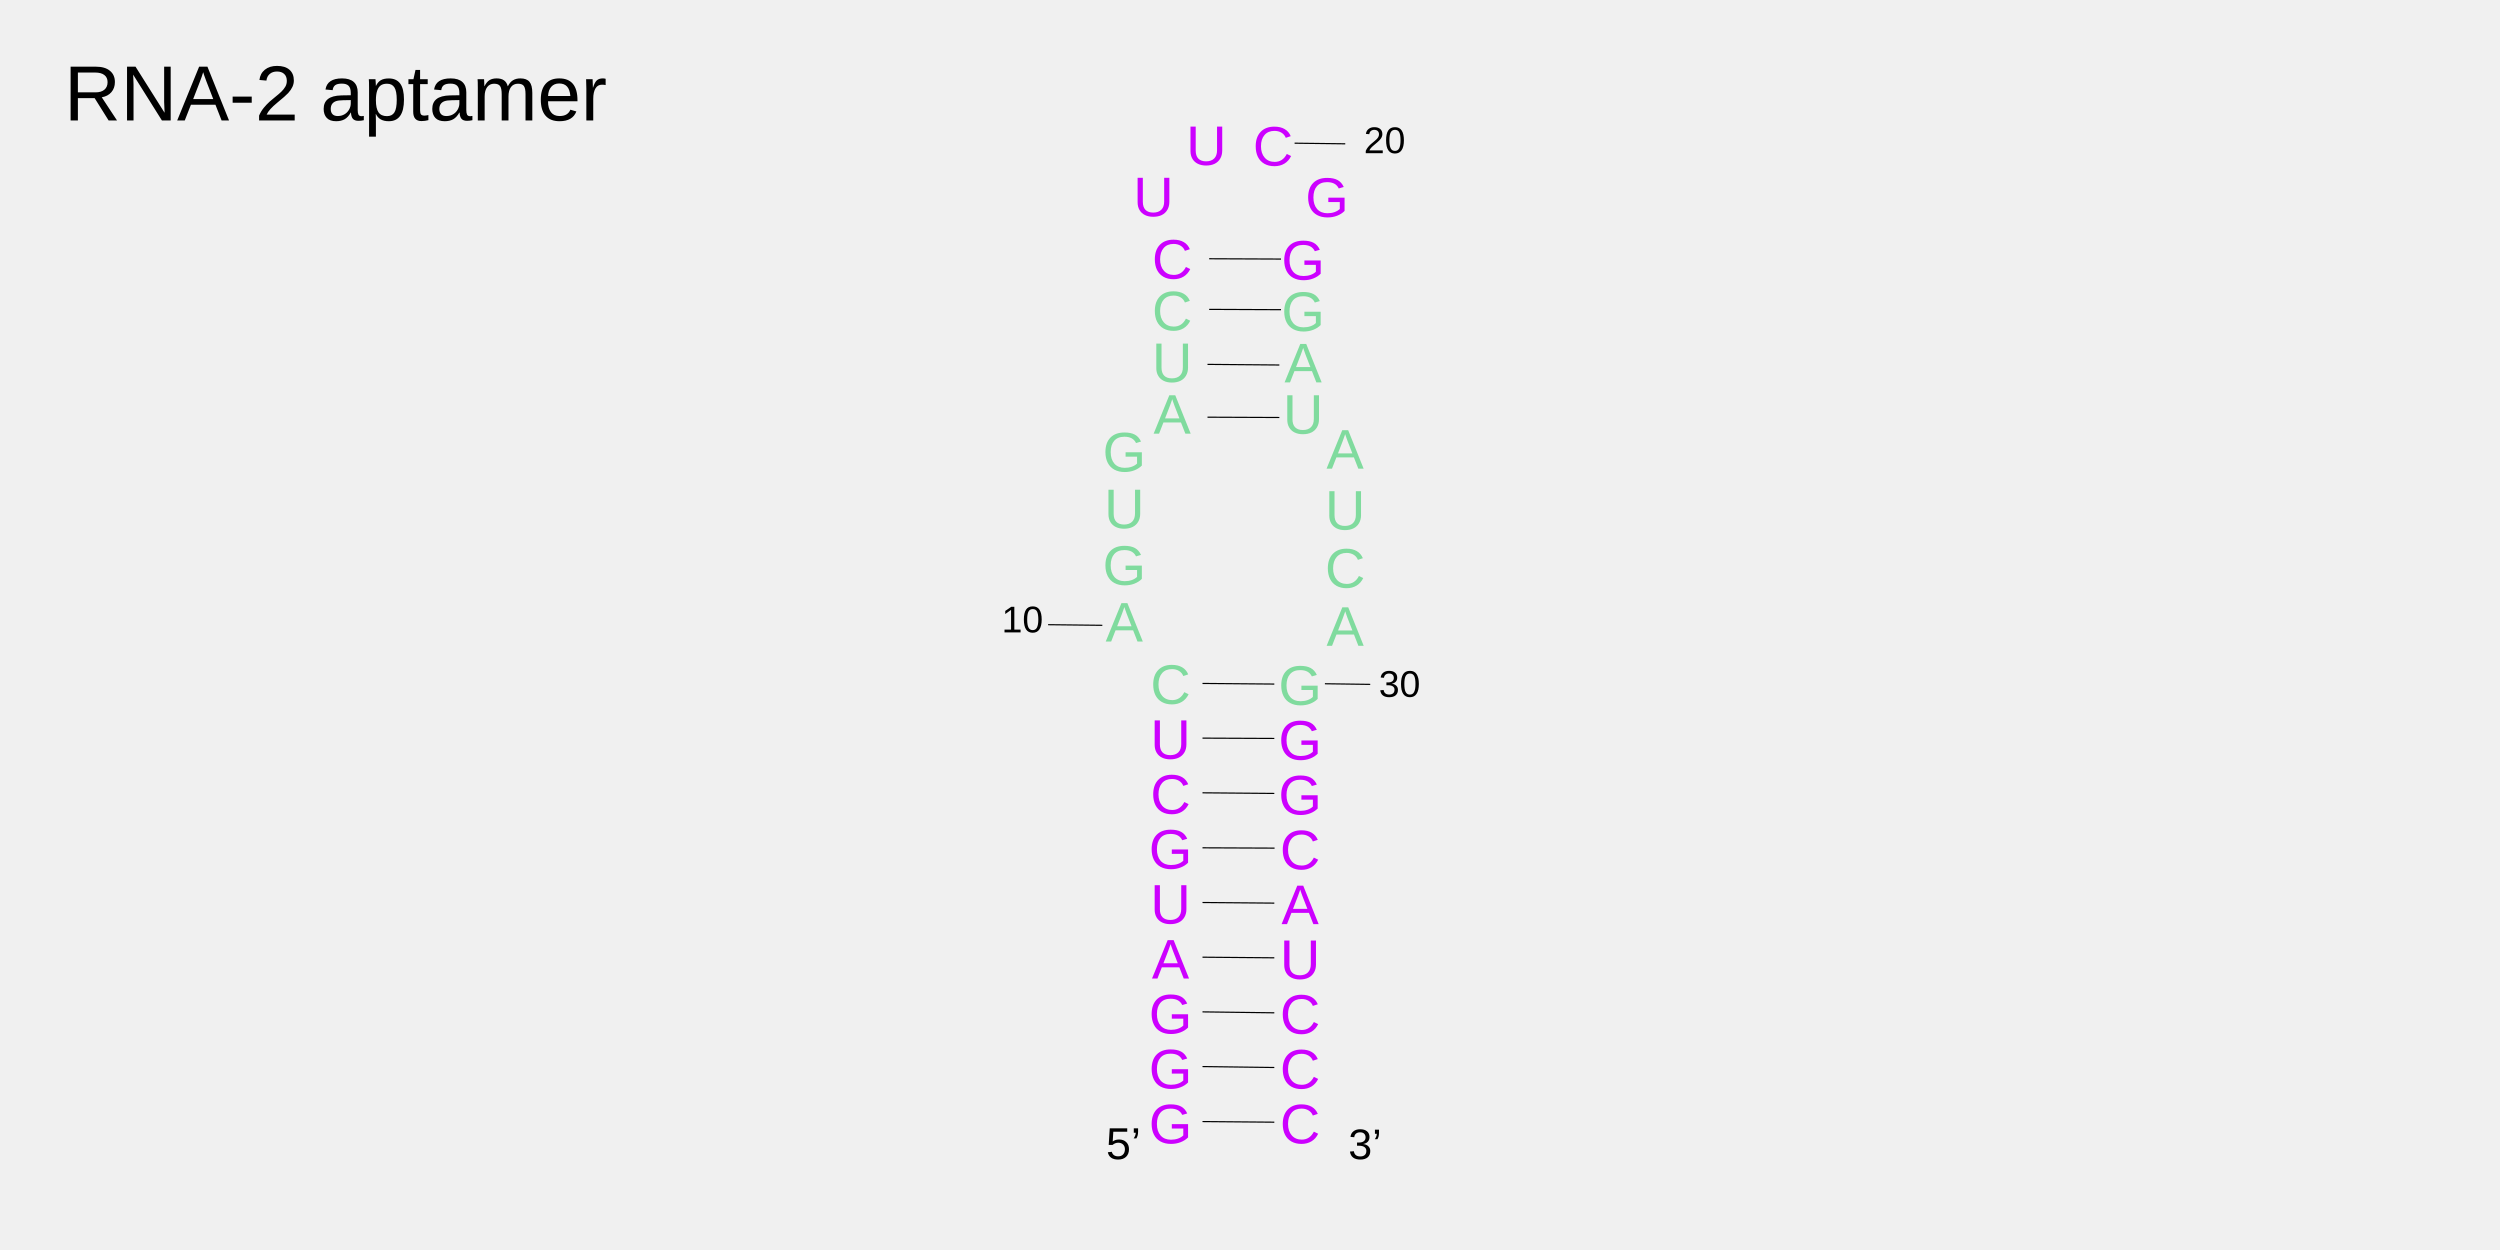
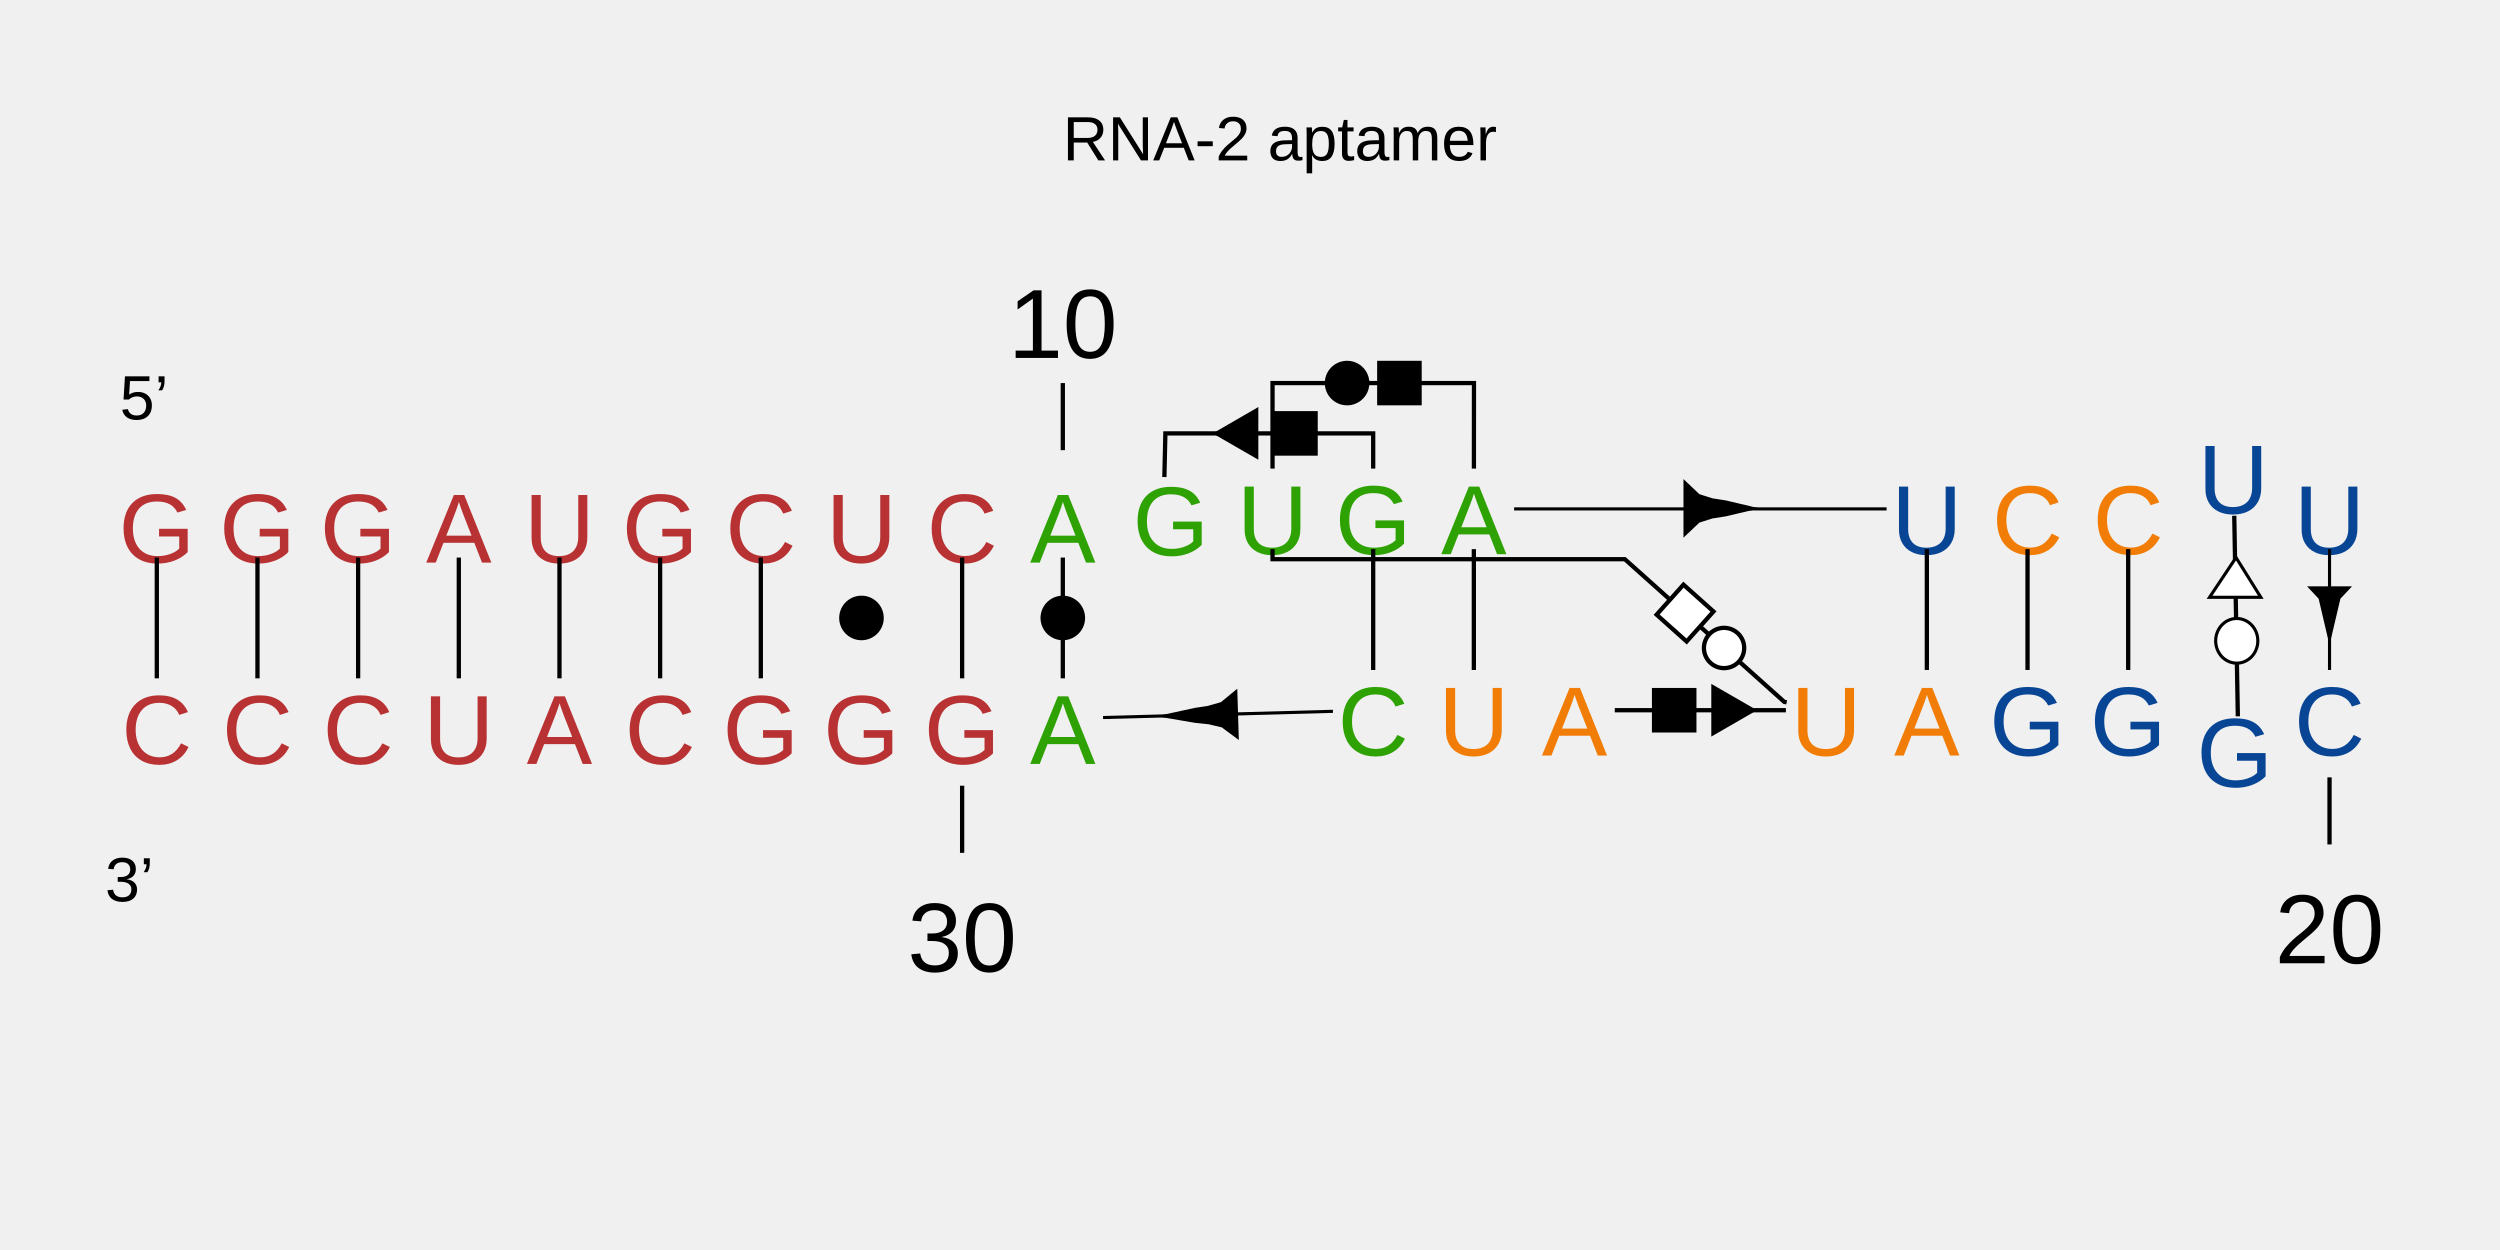
- <svg xmlns="http://www.w3.org/2000/svg" id="图层_1" data-name="图层 1" viewBox="0 0 800 400">
+ <svg xmlns="http://www.w3.org/2000/svg" id="_图层_1" data-name=" 图层 1" viewBox="0 0 800 400">
  <defs>
    <style>
-       .cls-1, .cls-10, .cls-11, .cls-3, .cls-4, .cls-5, .cls-6, .cls-7, .cls-8, .cls-9 {
+       .cls-1, .cls-2, .cls-3, .cls-4, .cls-5, .cls-6, .cls-7 {
+         stroke: #000;
+         stroke-miterlimit: 10.96;
+       }
+ 
+       .cls-8, .cls-9, .cls-10, .cls-11, .cls-12, .cls-13, .cls-14, .cls-15, .cls-16, .cls-17, .cls-18 {
        isolation: isolate;
+       }
+ 
+       .cls-8, .cls-9, .cls-10, .cls-11, .cls-12, .cls-14, .cls-15, .cls-16, .cls-17, .cls-18 {
        font-family: ArialMT, Arial;
      }

-       .cls-1, .cls-11, .cls-3, .cls-4 {
-         font-size: 17.88px;
-       }
- 
-       .cls-1, .cls-3 {
-         fill: #c0f;
-       }
- 
-       .cls-2 {
+       .cls-8, .cls-18 {
+         font-size: 20px;
+       }
+ 
+       .cls-9, .cls-10, .cls-11, .cls-12, .cls-14, .cls-15, .cls-16, .cls-17 {
+         font-size: 31.42px;
+       }
+ 
+       .cls-9, .cls-10, .cls-14 {
+         letter-spacing: -.12em;
+       }
+ 
+       .cls-9, .cls-11 {
+         fill: #2ea103;
+       }
+ 
+       .cls-10, .cls-15, .cls-6 {
+         fill: #f17d07;
+       }
+ 
+       .cls-2, .cls-4, .cls-5, .cls-6 {
+         stroke-width: 1.37px;
+       }
+ 
+       .cls-3, .cls-4 {
+         fill: #fff;
+       }
+ 
+       .cls-14, .cls-17 {
+         fill: #b83233;
+       }
+ 
+       .cls-5, .cls-7 {
        fill: none;
-         stroke: #000;
-         stroke-miterlimit: 3.05;
-         stroke-width: 0.38px;
-       }
- 
-       .cls-11, .cls-3 {
-         letter-spacing: -0.11em;
-       }
- 
-       .cls-11, .cls-4 {
-         fill: #80db9e;
-       }
- 
-       .cls-5 {
-         font-size: 11.92px;
-       }
- 
-       .cls-6 {
-         font-size: 25px;
-       }
- 
-       .cls-7, .cls-8 {
-         font-size: 14.3px;
-       }
- 
-       .cls-8 {
-         letter-spacing: -0.04em;
-       }
- 
-       .cls-10, .cls-9 {
-         font-size: 13.71px;
-       }
- 
-       .cls-10 {
-         letter-spacing: -0.04em;
+       }
+ 
+       .cls-16 {
+         fill: #084595;
+       }
+ 
+       .cls-18 {
+         letter-spacing: -.12em;
      }
    </style>
  </defs>
-   <g id="ID000002">
-     <text class="cls-1" transform="translate(409.58 365.88)">C</text>
+   <g id="topgroup">
+     <g id="ID000000">
+       <g>
+         <g id="ID000002">
+           <g class="cls-13">
+             <text class="cls-17" transform="translate(37.96 180.03)">
+               <tspan x="0" y="0">G</tspan>
+             </text>
+           </g>
+         </g>
+         <g id="ID000003">
+           <g class="cls-13">
+             <text class="cls-17" transform="translate(70.17 180.03)">
+               <tspan x="0" y="0">G</tspan>
+             </text>
+           </g>
+         </g>
+         <g id="ID000004">
+           <g class="cls-13">
+             <text class="cls-17" transform="translate(102.38 180.03)">
+               <tspan x="0" y="0">G</tspan>
+             </text>
+           </g>
+         </g>
+         <g id="ID000005">
+           <g class="cls-13">
+             <text class="cls-14" transform="translate(136.34 180.03)">
+               <tspan x="0" y="0">A</tspan>
+             </text>
+           </g>
+         </g>
+         <g id="ID000006">
+           <g class="cls-13">
+             <text class="cls-17" transform="translate(167.68 180.03)">
+               <tspan x="0" y="0">U</tspan>
+             </text>
+           </g>
+         </g>
+         <g id="ID000007">
+           <g class="cls-13">
+             <text class="cls-17" transform="translate(199.02 180.03)">
+               <tspan x="0" y="0">G</tspan>
+             </text>
+           </g>
+         </g>
+         <g id="ID000008">
+           <g class="cls-13">
+             <text class="cls-17" transform="translate(232.11 180.03)">
+               <tspan x="0" y="0">C</tspan>
+             </text>
+           </g>
+         </g>
+         <g id="ID000009">
+           <g class="cls-13">
+             <text class="cls-17" transform="translate(264.32 180.03)">
+               <tspan x="0" y="0">U</tspan>
+             </text>
+           </g>
+         </g>
+         <g id="ID000010">
+           <g class="cls-13">
+             <text class="cls-17" transform="translate(296.54 180.03)">
+               <tspan x="0" y="0">C</tspan>
+             </text>
+           </g>
+         </g>
+         <g id="ID000011">
+           <g class="cls-13">
+             <text class="cls-9" transform="translate(329.62 180.03)">
+               <tspan x="0" y="0">A</tspan>
+             </text>
+           </g>
+         </g>
+         <g id="ID000012">
+           <line class="cls-5" x1="340.1" y1="144.05" x2="340.1" y2="122.58" />
+         </g>
+         <g id="ID000013">
+           <g class="cls-13">
+             <text class="cls-12" transform="translate(322.62 114.53)">
+               <tspan x="0" y="0">10</tspan>
+             </text>
+           </g>
+         </g>
+         <g id="ID000014">
+           <g class="cls-13">
+             <text class="cls-11" transform="translate(362.45 177.72)">
+               <tspan x="0" y="0">G</tspan>
+             </text>
+           </g>
+         </g>
+         <g id="ID000015">
+           <g class="cls-13">
+             <text class="cls-9" transform="translate(329.62 244.45)">
+               <tspan x="0" y="0">A</tspan>
+             </text>
+           </g>
+         </g>
+         <g id="ID000016">
+           <g class="cls-13">
+             <text class="cls-17" transform="translate(295.66 244.45)">
+               <tspan x="0" y="0">G</tspan>
+             </text>
+           </g>
+         </g>
+         <g id="ID000017">
+           <line class="cls-5" x1="307.88" y1="251.43" x2="307.88" y2="272.91" />
+         </g>
+         <g id="ID000018">
+           <g class="cls-13">
+             <text class="cls-12" transform="translate(290.41 310.92)">
+               <tspan x="0" y="0">30</tspan>
+             </text>
+           </g>
+         </g>
+         <g id="ID000019">
+           <g class="cls-13">
+             <text class="cls-17" transform="translate(263.45 244.45)">
+               <tspan x="0" y="0">G</tspan>
+             </text>
+           </g>
+         </g>
+         <g id="ID000020">
+           <g class="cls-13">
+             <text class="cls-17" transform="translate(231.24 244.45)">
+               <tspan x="0" y="0">G</tspan>
+             </text>
+           </g>
+         </g>
+         <g id="ID000021">
+           <g class="cls-13">
+             <text class="cls-17" transform="translate(199.9 244.45)">
+               <tspan x="0" y="0">C</tspan>
+             </text>
+           </g>
+         </g>
+         <g id="ID000022">
+           <g class="cls-13">
+             <text class="cls-14" transform="translate(168.55 244.45)">
+               <tspan x="0" y="0">A</tspan>
+             </text>
+           </g>
+         </g>
+         <g id="ID000023">
+           <g class="cls-13">
+             <text class="cls-17" transform="translate(135.47 244.45)">
+               <tspan x="0" y="0">U</tspan>
+             </text>
+           </g>
+         </g>
+         <g id="ID000024">
+           <g class="cls-13">
+             <text class="cls-17" transform="translate(103.26 244.45)">
+               <tspan x="0" y="0">C</tspan>
+             </text>
+           </g>
+         </g>
+         <g id="ID000025">
+           <g class="cls-13">
+             <text class="cls-17" transform="translate(71.04 244.45)">
+               <tspan x="0" y="0">C</tspan>
+             </text>
+           </g>
+         </g>
+         <g id="ID000026">
+           <g class="cls-13">
+             <text class="cls-17" transform="translate(38.83 244.45)">
+               <tspan x="0" y="0">C</tspan>
+             </text>
+           </g>
+         </g>
+         <g id="ID000027">
+           <line class="cls-5" x1="50.18" y1="178.42" x2="50.18" y2="217.07" />
+         </g>
+         <g id="ID000028">
+           <line class="cls-5" x1="82.39" y1="178.42" x2="82.39" y2="217.07" />
+         </g>
+         <g id="ID000029">
+           <line class="cls-5" x1="114.6" y1="178.42" x2="114.6" y2="217.07" />
+         </g>
+         <g id="ID000030">
+           <line class="cls-5" x1="146.82" y1="178.42" x2="146.82" y2="217.07" />
+         </g>
+         <g id="ID000031">
+           <line class="cls-5" x1="179.03" y1="178.42" x2="179.03" y2="217.07" />
+         </g>
+         <g id="ID000032">
+           <line class="cls-5" x1="211.24" y1="178.42" x2="211.24" y2="217.07" />
+         </g>
+         <g id="ID000033">
+           <line class="cls-5" x1="243.46" y1="178.42" x2="243.46" y2="217.07" />
+         </g>
+         <g id="ID000034">
+           <polygon class="cls-2" points="275.67 204.19 276.08 204.18 276.48 204.14 276.89 204.07 277.29 203.98 277.68 203.86 278.06 203.73 278.44 203.56 278.8 203.37 279.15 203.16 279.49 202.93 279.81 202.68 280.12 202.41 280.4 202.11 280.67 201.81 280.92 201.48 281.14 201.14 281.35 200.79 281.53 200.42 281.69 200.04 281.82 199.66 281.93 199.26 282.02 198.86 282.07 198.46 282.11 198.05 282.11 197.64 282.09 197.23 282.05 196.83 281.98 196.43 281.88 196.03 281.76 195.64 281.61 195.25 281.44 194.88 281.25 194.52 281.03 194.18 280.8 193.84 280.54 193.52 280.26 193.22 279.96 192.94 279.65 192.68 279.32 192.44 278.98 192.22 278.62 192.02 278.25 191.84 277.87 191.69 277.48 191.56 277.09 191.46 276.69 191.38 276.28 191.33 275.87 191.31 275.47 191.31 275.06 191.33 274.65 191.38 274.25 191.46 273.85 191.56 273.47 191.69 273.09 191.84 272.72 192.02 272.36 192.22 272.02 192.44 271.69 192.68 271.37 192.94 271.08 193.22 270.8 193.52 270.54 193.84 270.31 194.18 270.09 194.52 269.9 194.88 269.73 195.25 269.58 195.64 269.46 196.03 269.36 196.43 269.29 196.83 269.25 197.23 269.23 197.64 269.23 198.05 269.27 198.46 269.32 198.86 269.41 199.26 269.52 199.66 269.65 200.04 269.81 200.42 269.99 200.79 270.19 201.14 270.42 201.48 270.67 201.81 270.94 202.11 271.22 202.41 271.53 202.68 271.85 202.93 272.19 203.16 272.54 203.37 272.9 203.56 273.28 203.73 273.66 203.86 274.05 203.98 274.45 204.07 274.85 204.14 275.26 204.18 275.67 204.19" />
+         </g>
+         <g id="ID000035">
+           <line class="cls-5" x1="307.88" y1="178.42" x2="307.88" y2="217.07" />
+         </g>
+         <g id="ID000036">
+           <line class="cls-5" x1="340.1" y1="178.42" x2="340.1" y2="217.07" />
+         </g>
+         <g id="ID000037">
+           <polygon class="cls-2" points="340.1 204.19 340.51 204.18 340.91 204.14 341.31 204.07 341.71 203.98 342.11 203.86 342.49 203.73 342.87 203.56 343.23 203.37 343.58 203.16 343.92 202.93 344.24 202.68 344.54 202.41 344.83 202.11 345.1 201.81 345.34 201.48 345.57 201.14 345.77 200.79 345.96 200.42 346.11 200.04 346.25 199.66 346.36 199.26 346.44 198.86 346.5 198.46 346.53 198.05 346.54 197.64 346.52 197.23 346.47 196.83 346.4 196.43 346.3 196.03 346.18 195.64 346.04 195.25 345.87 194.88 345.68 194.52 345.46 194.18 345.22 193.84 344.97 193.52 344.69 193.22 344.39 192.94 344.08 192.68 343.75 192.44 343.41 192.22 343.05 192.02 342.68 191.84 342.3 191.69 341.91 191.56 341.51 191.46 341.11 191.38 340.71 191.33 340.3 191.31 339.89 191.31 339.48 191.33 339.08 191.38 338.68 191.46 338.28 191.56 337.89 191.69 337.51 191.84 337.14 192.02 336.79 192.22 336.44 192.44 336.11 192.68 335.8 192.94 335.51 193.22 335.23 193.52 334.97 193.84 334.73 194.18 334.52 194.52 334.32 194.88 334.15 195.25 334.01 195.64 333.89 196.03 333.79 196.43 333.72 196.83 333.67 197.23 333.65 197.64 333.66 198.05 333.69 198.46 333.75 198.86 333.84 199.26 333.94 199.66 334.08 200.04 334.24 200.42 334.42 200.79 334.62 201.14 334.85 201.48 335.09 201.81 335.36 202.11 335.65 202.41 335.95 202.68 336.28 202.93 336.61 203.16 336.96 203.37 337.33 203.56 337.7 203.73 338.09 203.86 338.48 203.98 338.88 204.07 339.28 204.14 339.69 204.18 340.1 204.19" />
+         </g>
+         <g id="ID000038">
+           <polyline class="cls-5" points="372.6 152.65 372.92 138.69 439.42 138.69 439.42 149.96" />
+         </g>
+         <g id="ID000039">
+           <polygon class="cls-2" points="389.43 138.69 401.98 145.93 401.98 131.44 389.43 138.69" />
+         </g>
+         <g id="ID000040">
+           <polygon class="cls-2" points="420.99 132.24 408.1 132.24 408.1 145.13 420.99 145.13 420.99 132.24" />
+         </g>
+         <g id="ID000041">
+           <line class="cls-7" x1="426.54" y1="227.62" x2="352.98" y2="229.61" />
+         </g>
+         <g id="ID000042">
+           <polygon class="cls-2" points="395.7 235.41 391.23 232.11 386.83 231.08 382.44 230.62 373.66 229.12 382.34 227.22 386.69 226.55 391.02 225.31 395.28 221.81 395.7 235.41" />
+         </g>
+         <g id="ID000044">
+           <g class="cls-13">
+             <text class="cls-11" transform="translate(395.86 177.34)">
+               <tspan x="0" y="0">U</tspan>
+             </text>
+           </g>
+         </g>
+         <g id="ID000045">
+           <g class="cls-13">
+             <text class="cls-11" transform="translate(427.2 177.34)">
+               <tspan x="0" y="0">G</tspan>
+             </text>
+           </g>
+         </g>
+         <g id="ID000046">
+           <g class="cls-13">
+             <text class="cls-9" transform="translate(461.15 177.34)">
+               <tspan x="0" y="0">A</tspan>
+             </text>
+           </g>
+         </g>
+         <g id="ID000047">
+           <g class="cls-13">
+             <text class="cls-10" transform="translate(493.37 241.77)">
+               <tspan x="0" y="0">A</tspan>
+             </text>
+           </g>
+         </g>
+         <g id="ID000048">
+           <g class="cls-13">
+             <text class="cls-15" transform="translate(460.29 241.77)">
+               <tspan x="0" y="0">U</tspan>
+             </text>
+           </g>
+         </g>
+         <g id="ID000049">
+           <g class="cls-13">
+             <text class="cls-11" transform="translate(428.07 241.77)">
+               <tspan x="0" y="0">C</tspan>
+             </text>
+           </g>
+         </g>
+         <g id="ID000050">
+           <polyline class="cls-5" points="407.21 175.73 407.21 178.95 519.95 178.95 570.96 224.59 571.74 224.75" />
+         </g>
+         <g id="ID000051">
+           <polygon class="cls-4" points="530.12 196.69 539.72 205.28 548.31 195.68 538.71 187.09 530.12 196.69" />
+         </g>
+         <g id="ID000052">
+           <polygon class="cls-4" points="556.5 211.65 556.76 211.34 557 211.01 557.22 210.67 557.42 210.31 557.6 209.94 557.75 209.56 557.88 209.17 557.98 208.77 558.06 208.37 558.11 207.97 558.14 207.56 558.14 207.15 558.11 206.74 558.06 206.34 557.98 205.94 557.88 205.54 557.75 205.15 557.6 204.77 557.42 204.4 557.22 204.05 557 203.7 556.76 203.37 556.5 203.06 556.22 202.76 555.92 202.49 555.6 202.23 555.27 201.99 554.92 201.78 554.56 201.58 554.19 201.41 553.81 201.27 553.41 201.15 553.02 201.05 552.61 200.98 552.21 200.93 551.8 200.91 551.39 200.92 550.98 200.95 550.58 201.01 550.18 201.1 549.79 201.2 549.4 201.34 549.02 201.49 548.65 201.68 548.3 201.88 547.96 202.11 547.63 202.35 547.33 202.62 547.03 202.91 546.76 203.21 546.51 203.53 546.28 203.87 546.07 204.22 545.88 204.59 545.72 204.96 545.58 205.35 545.46 205.74 545.37 206.14 545.31 206.54 545.27 206.95 545.25 207.35 545.27 207.77 545.31 208.17 545.37 208.57 545.46 208.97 545.58 209.37 545.72 209.75 545.88 210.12 546.07 210.49 546.28 210.84 546.51 211.17 546.76 211.5 547.03 211.8 547.33 212.09 547.63 212.36 547.96 212.6 548.3 212.83 548.65 213.03 549.02 213.22 549.4 213.37 549.78 213.51 550.18 213.62 550.58 213.7 550.98 213.76 551.39 213.79 551.8 213.8 552.21 213.78 552.61 213.73 553.02 213.66 553.41 213.56 553.8 213.44 554.19 213.3 554.56 213.13 554.92 212.94 555.26 212.72 555.6 212.48 555.92 212.23 556.22 211.95 556.5 211.65" />
+         </g>
+         <g id="ID000053">
+           <polyline class="cls-5" points="407.21 149.96 407.21 122.58 471.67 122.58 471.65 149.96" />
+         </g>
+         <g id="ID000054">
+           <polygon class="cls-2" points="424.62 122.58 424.63 122.99 424.67 123.4 424.74 123.8 424.83 124.2 424.94 124.59 425.08 124.98 425.25 125.35 425.43 125.71 425.64 126.06 425.88 126.4 426.13 126.72 426.4 127.03 426.69 127.31 427 127.58 427.33 127.83 427.67 128.05 428.02 128.26 428.39 128.44 428.76 128.6 429.15 128.73 429.55 128.84 429.95 128.92 430.35 128.98 430.76 129.01 431.17 129.02 431.58 129 431.98 128.96 432.38 128.89 432.78 128.79 433.17 128.67 433.55 128.52 433.93 128.35 434.29 128.16 434.63 127.94 434.97 127.71 435.28 127.45 435.58 127.17 435.87 126.88 436.13 126.56 436.37 126.23 436.59 125.89 436.79 125.53 436.97 125.16 437.12 124.78 437.25 124.4 437.35 124 437.43 123.6 437.48 123.19 437.5 122.79 437.5 122.38 437.48 121.97 437.43 121.56 437.35 121.16 437.25 120.76 437.12 120.38 436.97 120 436.79 119.63 436.59 119.27 436.37 118.93 436.13 118.6 435.87 118.28 435.58 117.99 435.28 117.71 434.97 117.45 434.63 117.22 434.29 117 433.93 116.81 433.55 116.64 433.17 116.49 432.78 116.37 432.38 116.27 431.98 116.2 431.58 116.16 431.17 116.14 430.76 116.15 430.35 116.18 429.95 116.24 429.55 116.32 429.15 116.43 428.76 116.56 428.39 116.72 428.02 116.9 427.67 117.11 427.33 117.33 427 117.58 426.69 117.85 426.4 118.13 426.13 118.44 425.88 118.76 425.64 119.1 425.43 119.45 425.25 119.81 425.08 120.19 424.94 120.57 424.83 120.96 424.74 121.36 424.67 121.76 424.63 122.17 424.62 122.58" />
+         </g>
+         <g id="ID000055">
+           <polygon class="cls-2" points="454.26 116.14 441.37 116.14 441.37 129.02 454.26 129.02 454.26 116.14" />
+         </g>
+         <g id="ID000056">
+           <line class="cls-5" x1="439.42" y1="175.73" x2="439.42" y2="214.39" />
+         </g>
+         <g id="ID000057">
+           <line class="cls-7" x1="484.52" y1="162.85" x2="603.71" y2="162.85" />
+         </g>
+         <g id="ID000058">
+           <polygon class="cls-1" points="539.21 154.47 543.54 158.58 547.87 159.95 552.2 160.63 560.86 162.68 552.2 164.74 547.87 165.42 543.54 166.79 539.21 170.9 539.21 154.47" />
+         </g>
+         <g id="ID000059">
+           <line class="cls-5" x1="471.63" y1="175.73" x2="471.63" y2="214.39" />
+         </g>
+         <g id="ID000060">
+           <line class="cls-6" x1="571.49" y1="227.27" x2="516.73" y2="227.27" />
+         </g>
+         <g id="ID000061">
+           <polygon class="cls-2" points="560.86 227.27 548.3 220.03 548.3 234.52 560.86 227.27" />
+         </g>
+         <g id="ID000062">
+           <polygon class="cls-2" points="529.3 233.72 542.18 233.72 542.18 220.83 529.3 220.83 529.3 233.72" />
+         </g>
+         <g id="ID000064">
+           <g class="cls-13">
+             <text class="cls-16" transform="translate(605.25 177.34)">
+               <tspan x="0" y="0">U</tspan>
+             </text>
+           </g>
+         </g>
+         <g id="ID000065">
+           <g class="cls-13">
+             <text class="cls-15" transform="translate(637.46 177.34)">
+               <tspan x="0" y="0">C</tspan>
+             </text>
+           </g>
+         </g>
+         <g id="ID000066">
+           <g class="cls-13">
+             <text class="cls-15" transform="translate(669.67 177.34)">
+               <tspan x="0" y="0">C</tspan>
+             </text>
+           </g>
+         </g>
+         <g id="ID000067">
+           <g class="cls-13">
+             <text class="cls-16" transform="translate(703.32 164.34)">
+               <tspan x="0" y="0">U</tspan>
+             </text>
+           </g>
+         </g>
+         <g id="ID000068">
+           <g class="cls-13">
+             <text class="cls-16" transform="translate(734.1 177.34)">
+               <tspan x="0" y="0">U</tspan>
+             </text>
+           </g>
+         </g>
+         <g id="ID000069">
+           <g class="cls-13">
+             <text class="cls-16" transform="translate(734.1 241.77)">
+               <tspan x="0" y="0">C</tspan>
+             </text>
+           </g>
+         </g>
+         <g id="ID000070">
+           <line class="cls-5" x1="745.45" y1="248.75" x2="745.45" y2="270.22" />
+         </g>
+         <g id="ID000071">
+           <g class="cls-13">
+             <text class="cls-12" transform="translate(727.97 308.24)">
+               <tspan x="0" y="0">20</tspan>
+             </text>
+           </g>
+         </g>
+         <g id="ID000072">
+           <g class="cls-13">
+             <text class="cls-16" transform="translate(702.9 251.79)">
+               <tspan x="0" y="0">G</tspan>
+             </text>
+           </g>
+         </g>
+         <g id="ID000073">
+           <g class="cls-13">
+             <text class="cls-16" transform="translate(668.8 241.77)">
+               <tspan x="0" y="0">G</tspan>
+             </text>
+           </g>
+         </g>
+         <g id="ID000074">
+           <g class="cls-13">
+             <text class="cls-16" transform="translate(636.59 241.77)">
+               <tspan x="0" y="0">G</tspan>
+             </text>
+           </g>
+         </g>
+         <g id="ID000075">
+           <g class="cls-13">
+             <text class="cls-10" transform="translate(606.11 241.77)">
+               <tspan x="0" y="0">A</tspan>
+             </text>
+           </g>
+         </g>
+         <g id="ID000076">
+           <g class="cls-13">
+             <text class="cls-15" transform="translate(573.03 241.77)">
+               <tspan x="0" y="0">U</tspan>
+             </text>
+           </g>
+         </g>
+         <g id="ID000077">
+           <line class="cls-5" x1="616.59" y1="175.73" x2="616.59" y2="214.39" />
+         </g>
+         <g id="ID000078">
+           <line class="cls-6" x1="648.81" y1="175.73" x2="648.81" y2="214.39" />
+         </g>
+         <g id="ID000079">
+           <line class="cls-5" x1="681.02" y1="175.73" x2="681.02" y2="214.39" />
+         </g>
+         <g id="ID000080">
+           <line class="cls-5" x1="714.96" y1="165.04" x2="716.11" y2="229.23" />
+         </g>
+         <g id="ID000081">
+           <polygon class="cls-3" points="715.53 178.42 707.06 191.13 723.46 191.13 715.53 178.42" />
+         </g>
+         <g id="ID000082">
+           <polygon class="cls-3" points="715.76 212.21 716.18 212.19 716.61 212.15 717.03 212.08 717.45 211.98 717.86 211.85 718.26 211.7 718.65 211.51 719.03 211.31 719.4 211.07 719.75 210.82 720.09 210.54 720.41 210.24 720.71 209.91 720.99 209.57 721.25 209.21 721.49 208.83 721.7 208.44 721.89 208.03 722.05 207.61 722.19 207.18 722.31 206.75 722.4 206.3 722.46 205.86 722.49 205.4 722.5 204.95 722.48 204.5 722.43 204.05 722.36 203.6 722.25 203.16 722.13 202.72 721.97 202.3 721.8 201.89 721.59 201.49 721.37 201.1 721.12 200.74 720.85 200.38 720.56 200.05 720.25 199.74 719.92 199.45 719.58 199.18 719.22 198.93 718.85 198.71 718.46 198.52 718.06 198.35 717.66 198.21 717.24 198.09 716.82 198.01 716.4 197.95 715.97 197.92 715.54 197.92 715.12 197.95 714.69 198.01 714.27 198.09 713.86 198.21 713.45 198.35 713.05 198.52 712.67 198.71 712.29 198.93 711.93 199.18 711.59 199.45 711.26 199.74 710.95 200.05 710.66 200.38 710.39 200.74 710.14 201.1 709.92 201.49 709.72 201.89 709.54 202.3 709.39 202.72 709.26 203.16 709.16 203.6 709.08 204.05 709.04 204.5 709.02 204.95 709.02 205.4 709.06 205.86 709.12 206.3 709.21 206.75 709.32 207.18 709.46 207.61 709.62 208.03 709.81 208.44 710.03 208.83 710.27 209.21 710.52 209.57 710.8 209.91 711.1 210.24 711.42 210.54 711.76 210.82 712.11 211.07 712.48 211.31 712.86 211.51 713.25 211.7 713.65 211.85 714.06 211.98 714.48 212.08 714.9 212.15 715.33 212.19 715.76 212.21" />
+         </g>
+         <g id="ID000083">
+           <line class="cls-7" x1="745.45" y1="175.73" x2="745.45" y2="214.39" />
+         </g>
+         <g id="ID000084">
+           <polygon class="cls-1" points="751.49 188.13 748.47 191.35 745.44 204.24 742.42 191.35 745.44 204.24 743.93 197.8 743.43 194.58 742.42 191.35 739.41 188.13 751.49 188.13" />
+         </g>
+       </g>
+     </g>
  </g>
-   <g id="ID000003">
-     <text class="cls-1" transform="translate(409.09 260.64)">G</text>
+   <g class="cls-13">
+     <g class="cls-13">
+       <text class="cls-8" transform="translate(38.33 134.2)">
+         <tspan x="0" y="0">5</tspan>
+       </text>
+     </g>
+     <g class="cls-13">
+       <text class="cls-18" transform="translate(49.45 134.2)">
+         <tspan x="0" y="0">’</tspan>
+       </text>
+     </g>
  </g>
-   <g id="ID000005">
-     <text class="cls-1" transform="translate(368.12 260.4)">C</text>
+   <g class="cls-13">
+     <g class="cls-13">
+       <text class="cls-8" transform="translate(33.61 288.41)">
+         <tspan x="0" y="0">3</tspan>
+       </text>
+     </g>
+     <g class="cls-13">
+       <text class="cls-18" transform="translate(44.73 288.41)">
+         <tspan x="0" y="0">’</tspan>
+       </text>
+     </g>
  </g>
-   <g id="ID000006">
-     <text class="cls-1" transform="translate(367.62 365.88)">G</text>
-   </g>
-   <g id="ID000007">
-     <line class="cls-2" x1="407.78" y1="359.1" x2="384.8" y2="358.9" />
-   </g>
-   <g id="ID000008">
-     <line class="cls-2" x1="407.78" y1="253.9" x2="384.8" y2="253.7" />
-   </g>
-   <g id="ID000010">
-     <text class="cls-1" transform="translate(409.58 278.18)">C</text>
-   </g>
-   <g id="ID000011">
-     <text class="cls-3" transform="translate(368.61 313.14)">A</text>
-   </g>
-   <g id="ID000012">
-     <text class="cls-4" transform="translate(409.09 225.56)">G</text>
-   </g>
-   <g id="ID000016">
-     <text class="cls-4" transform="translate(368.12 225.24)">C</text>
-   </g>
-   <g id="ID000018">
-     <text class="cls-5" transform="translate(320.54 202.37)">10</text>
-   </g>
-   <g id="ID000019">
-     <text class="cls-1" transform="translate(409.58 313.26)">U</text>
-   </g>
-   <g id="ID000020">
-     <text class="cls-1" transform="translate(367.62 277.98)">G</text>
-   </g>
-   <g id="ID000021">
-     <line class="cls-2" x1="407.86" y1="271.4" x2="384.8" y2="271.3" />
-   </g>
-   <g id="ID000022">
-     <line class="cls-2" x1="407.78" y1="306.5" x2="384.8" y2="306.3" />
-   </g>
-   <g id="ID000023">
-     <line class="cls-2" x1="407.78" y1="218.9" x2="384.8" y2="218.7" />
-   </g>
-   <text class="cls-6" transform="translate(20.55 38.54)">RNA-2 aptamer</text>
-   <text class="cls-7" transform="translate(353.93 370.92)">5</text>
-   <text class="cls-8" transform="translate(361.89 370.92)">’</text>
-   <text class="cls-9" transform="translate(431.47 370.92)">3</text>
-   <text class="cls-10" transform="translate(439.09 370.92)">’</text>
-   <g id="ID000002-2">
-     <text class="cls-1" transform="translate(409.58 348.34)">C</text>
-   </g>
-   <g id="ID000006-2">
-     <text class="cls-1" transform="translate(367.62 348.3)">G</text>
-   </g>
-   <g id="ID000007-2">
-     <line class="cls-2" x1="407.78" y1="341.6" x2="384.8" y2="341.3" />
-   </g>
-   <g id="ID000002-3">
-     <text class="cls-1" transform="translate(409.58 330.8)">C</text>
-   </g>
-   <g id="ID000006-3">
-     <text class="cls-1" transform="translate(367.62 330.72)">G</text>
-   </g>
-   <g id="ID000007-3">
-     <line class="cls-2" x1="407.78" y1="324.1" x2="384.8" y2="323.8" />
-   </g>
-   <g id="ID000011-2">
-     <text class="cls-3" transform="translate(410.08 295.72)">A</text>
-   </g>
-   <g id="ID000019-2">
-     <text class="cls-1" transform="translate(368.12 295.56)">U</text>
-   </g>
-   <g id="ID000022-2">
-     <line class="cls-2" x1="407.78" y1="289" x2="384.8" y2="288.8" />
-   </g>
-   <g id="ID000003-2">
-     <text class="cls-1" transform="translate(409.09 243.1)">G</text>
-   </g>
-   <g id="ID000005-2">
-     <text class="cls-1" transform="translate(368.12 242.82)">U</text>
-   </g>
-   <g id="ID000008-2">
-     <line class="cls-2" x1="407.78" y1="236.3" x2="384.8" y2="236.2" />
-   </g>
-   <g id="ID000011-3">
-     <text class="cls-11" transform="translate(353.81 205.29)">A</text>
-   </g>
-   <g id="ID000019-3">
-     <text class="cls-11" transform="translate(424.49 206.65)">A</text>
-   </g>
-   <g id="ID000010-2">
-     <text class="cls-4" transform="translate(424 188.06)">C</text>
-   </g>
-   <g id="ID000020-2">
-     <text class="cls-4" transform="translate(352.83 187.15)">G</text>
-   </g>
-   <g id="ID000011-4">
-     <text class="cls-4" transform="translate(424 169.47)">U</text>
-   </g>
-   <g id="ID000019-4">
-     <text class="cls-4" transform="translate(353.33 169.02)">U</text>
-   </g>
-   <g id="ID000011-5">
-     <text class="cls-11" transform="translate(424.47 149.97)">A</text>
-   </g>
-   <g id="ID000019-5">
-     <text class="cls-4" transform="translate(352.83 150.88)">G</text>
-   </g>
-   <g id="ID000011-6">
-     <text class="cls-11" transform="translate(369.13 138.78)">A</text>
-   </g>
-   <g id="ID000019-6">
-     <text class="cls-4" transform="translate(410.55 138.78)">U</text>
-   </g>
-   <g id="ID000022-6">
-     <line class="cls-2" x1="409.39" y1="133.6" x2="386.4" y2="133.5" />
-   </g>
-   <g id="ID000011-7">
-     <text class="cls-11" transform="translate(411.04 122.36)">A</text>
-   </g>
-   <g id="ID000019-7">
-     <text class="cls-4" transform="translate(368.64 122.25)">U</text>
-   </g>
-   <g id="ID000022-7">
-     <line class="cls-2" x1="409.39" y1="116.8" x2="386.4" y2="116.6" />
-   </g>
-   <g id="ID000003-3">
-     <text class="cls-4" transform="translate(410.05 105.92)">G</text>
-   </g>
-   <g id="ID000005-3">
-     <text class="cls-4" transform="translate(368.64 105.71)">C</text>
-   </g>
-   <g id="ID000008-3">
-     <line class="cls-2" x1="409.92" y1="99.1" x2="386.94" y2="99" />
-   </g>
-   <g id="ID000003-4">
-     <text class="cls-1" transform="translate(410.05 89.5)">G</text>
-   </g>
-   <g id="ID000005-4">
-     <text class="cls-1" transform="translate(368.64 89.18)">C</text>
-   </g>
-   <g id="ID000008-4">
-     <line class="cls-2" x1="409.92" y1="82.9" x2="386.94" y2="82.8" />
-   </g>
-   <g id="ID000003-5">
-     <text class="cls-1" transform="translate(417.7 69.41)">G</text>
-   </g>
-   <g id="ID000005-5">
-     <text class="cls-1" transform="translate(362.66 69.2)">U</text>
-   </g>
-   <g id="ID000005-6">
-     <text class="cls-1" transform="translate(379.58 52.8)">U</text>
-   </g>
-   <g id="ID000005-7">
-     <text class="cls-1" transform="translate(400.92 53.01)">C</text>
-   </g>
-   <text class="cls-5" transform="translate(436.45 49.02)">20</text>
-   <text class="cls-5" transform="translate(441.23 223)">30</text>
-   <g id="ID000023-2" data-name="ID000023">
-     <line class="cls-2" x1="438.47" y1="219" x2="423.97" y2="218.8" />
-   </g>
-   <g id="ID000023-3" data-name="ID000023">
-     <line class="cls-2" x1="352.74" y1="200.1" x2="335.4" y2="199.9" />
-   </g>
-   <g id="ID000023-4" data-name="ID000023">
-     <line class="cls-2" x1="430.48" y1="46.02" x2="414.27" y2="45.82" />
+   <g class="cls-13">
+     <g class="cls-13">
+       <text class="cls-8" transform="translate(340.1 51.32)">
+         <tspan x="0" y="0">RNA-2 aptamer</tspan>
+       </text>
+     </g>
  </g>
</svg>
